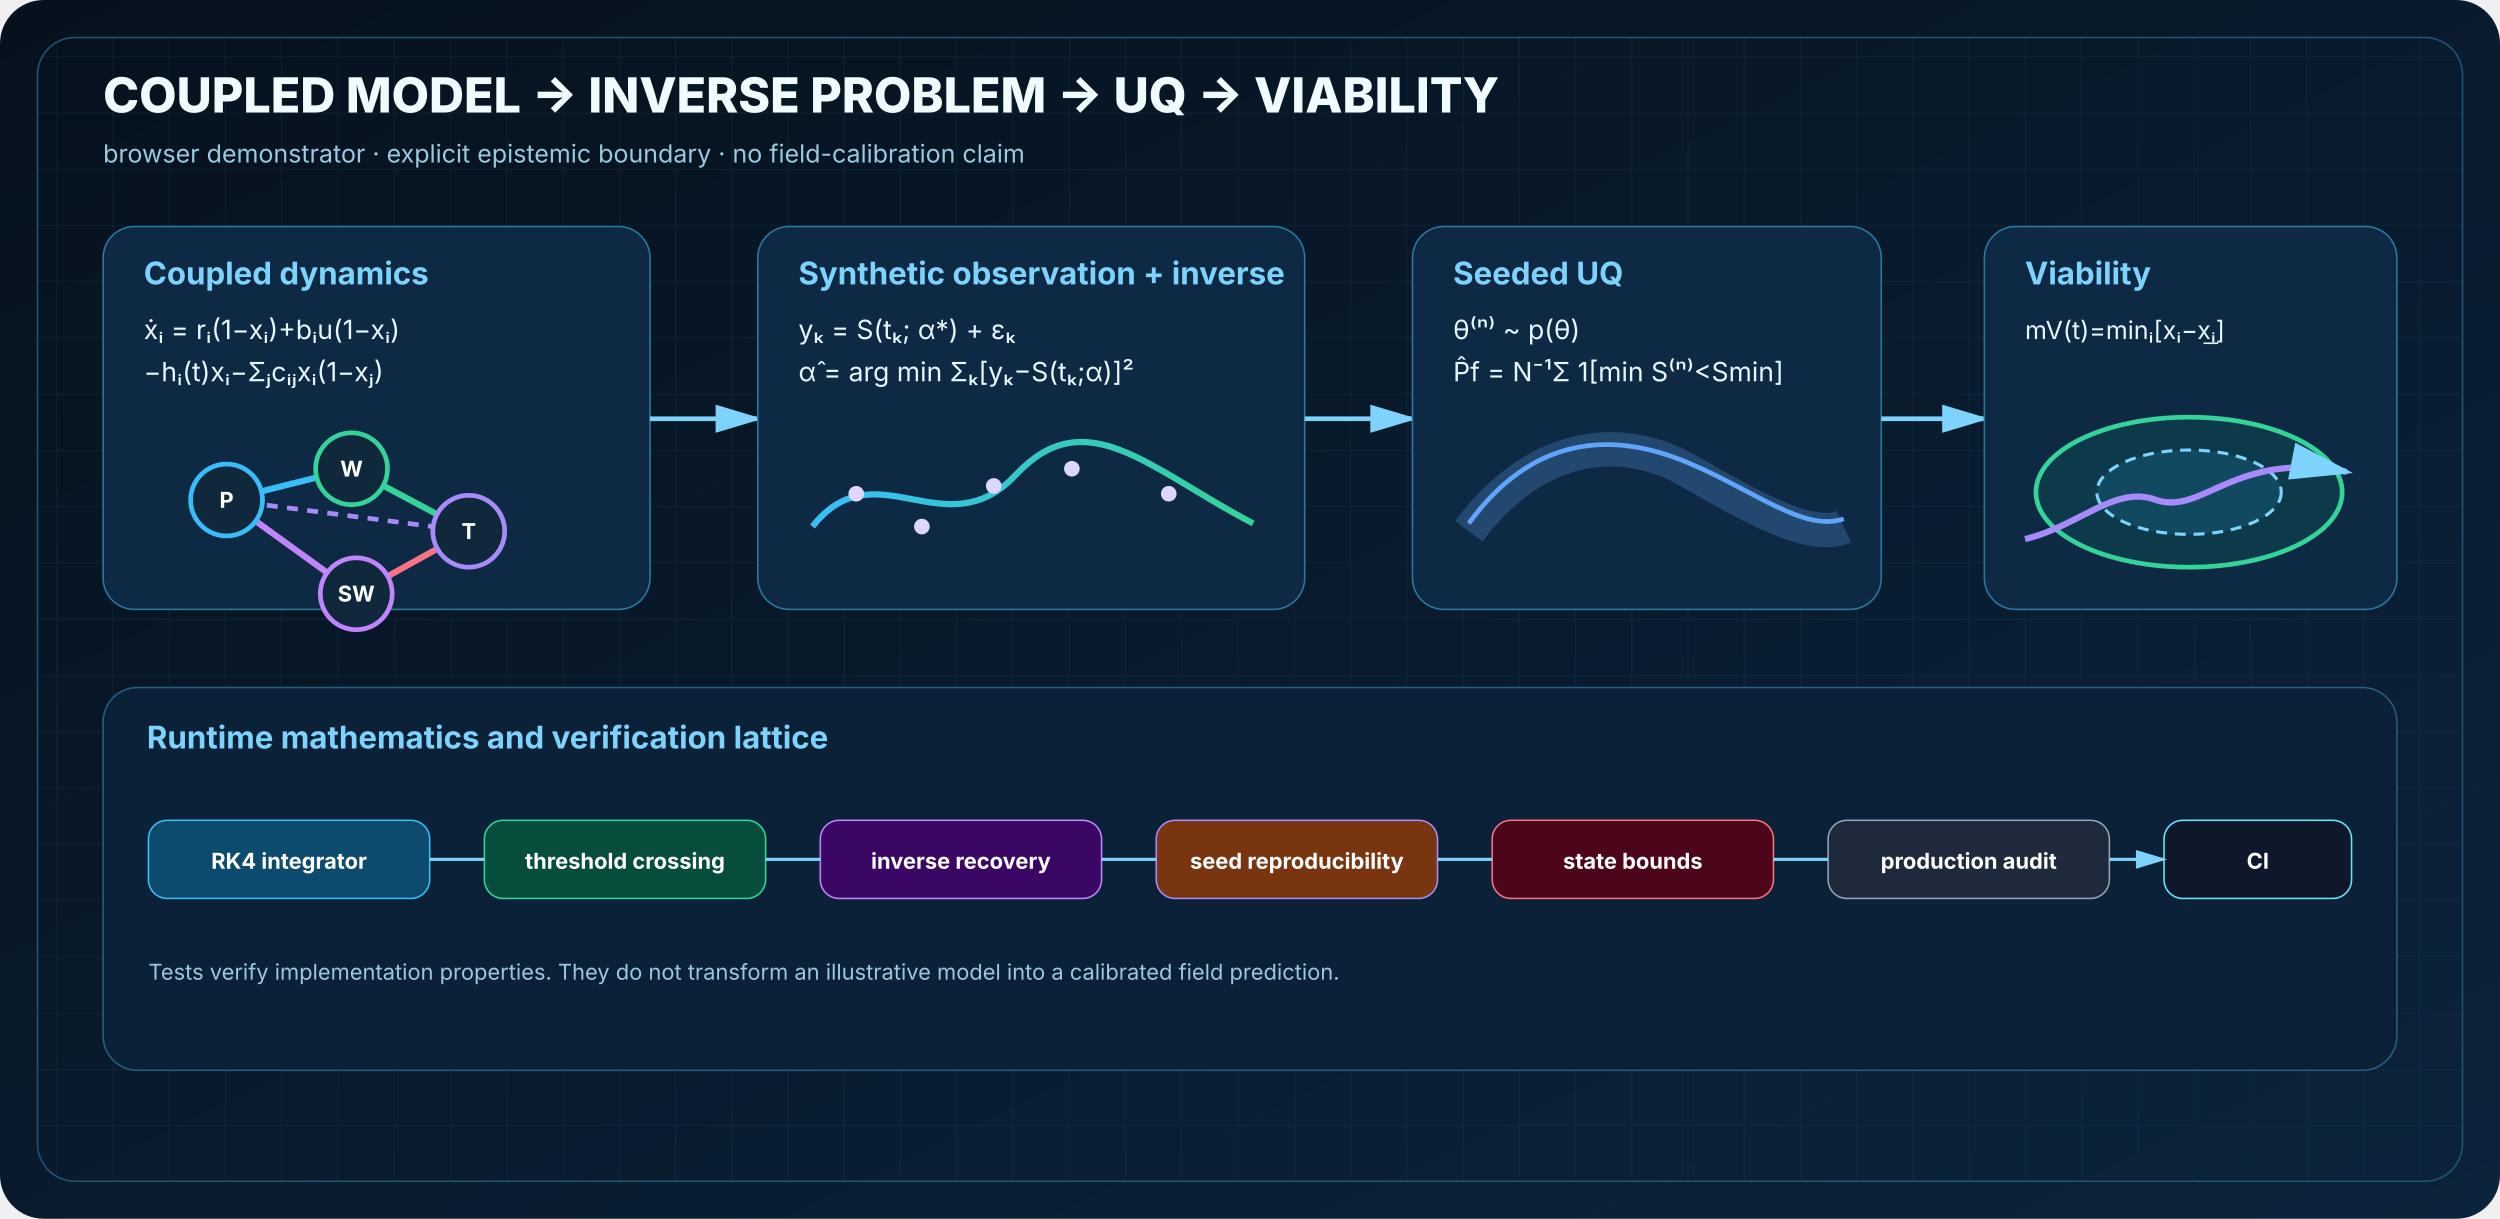
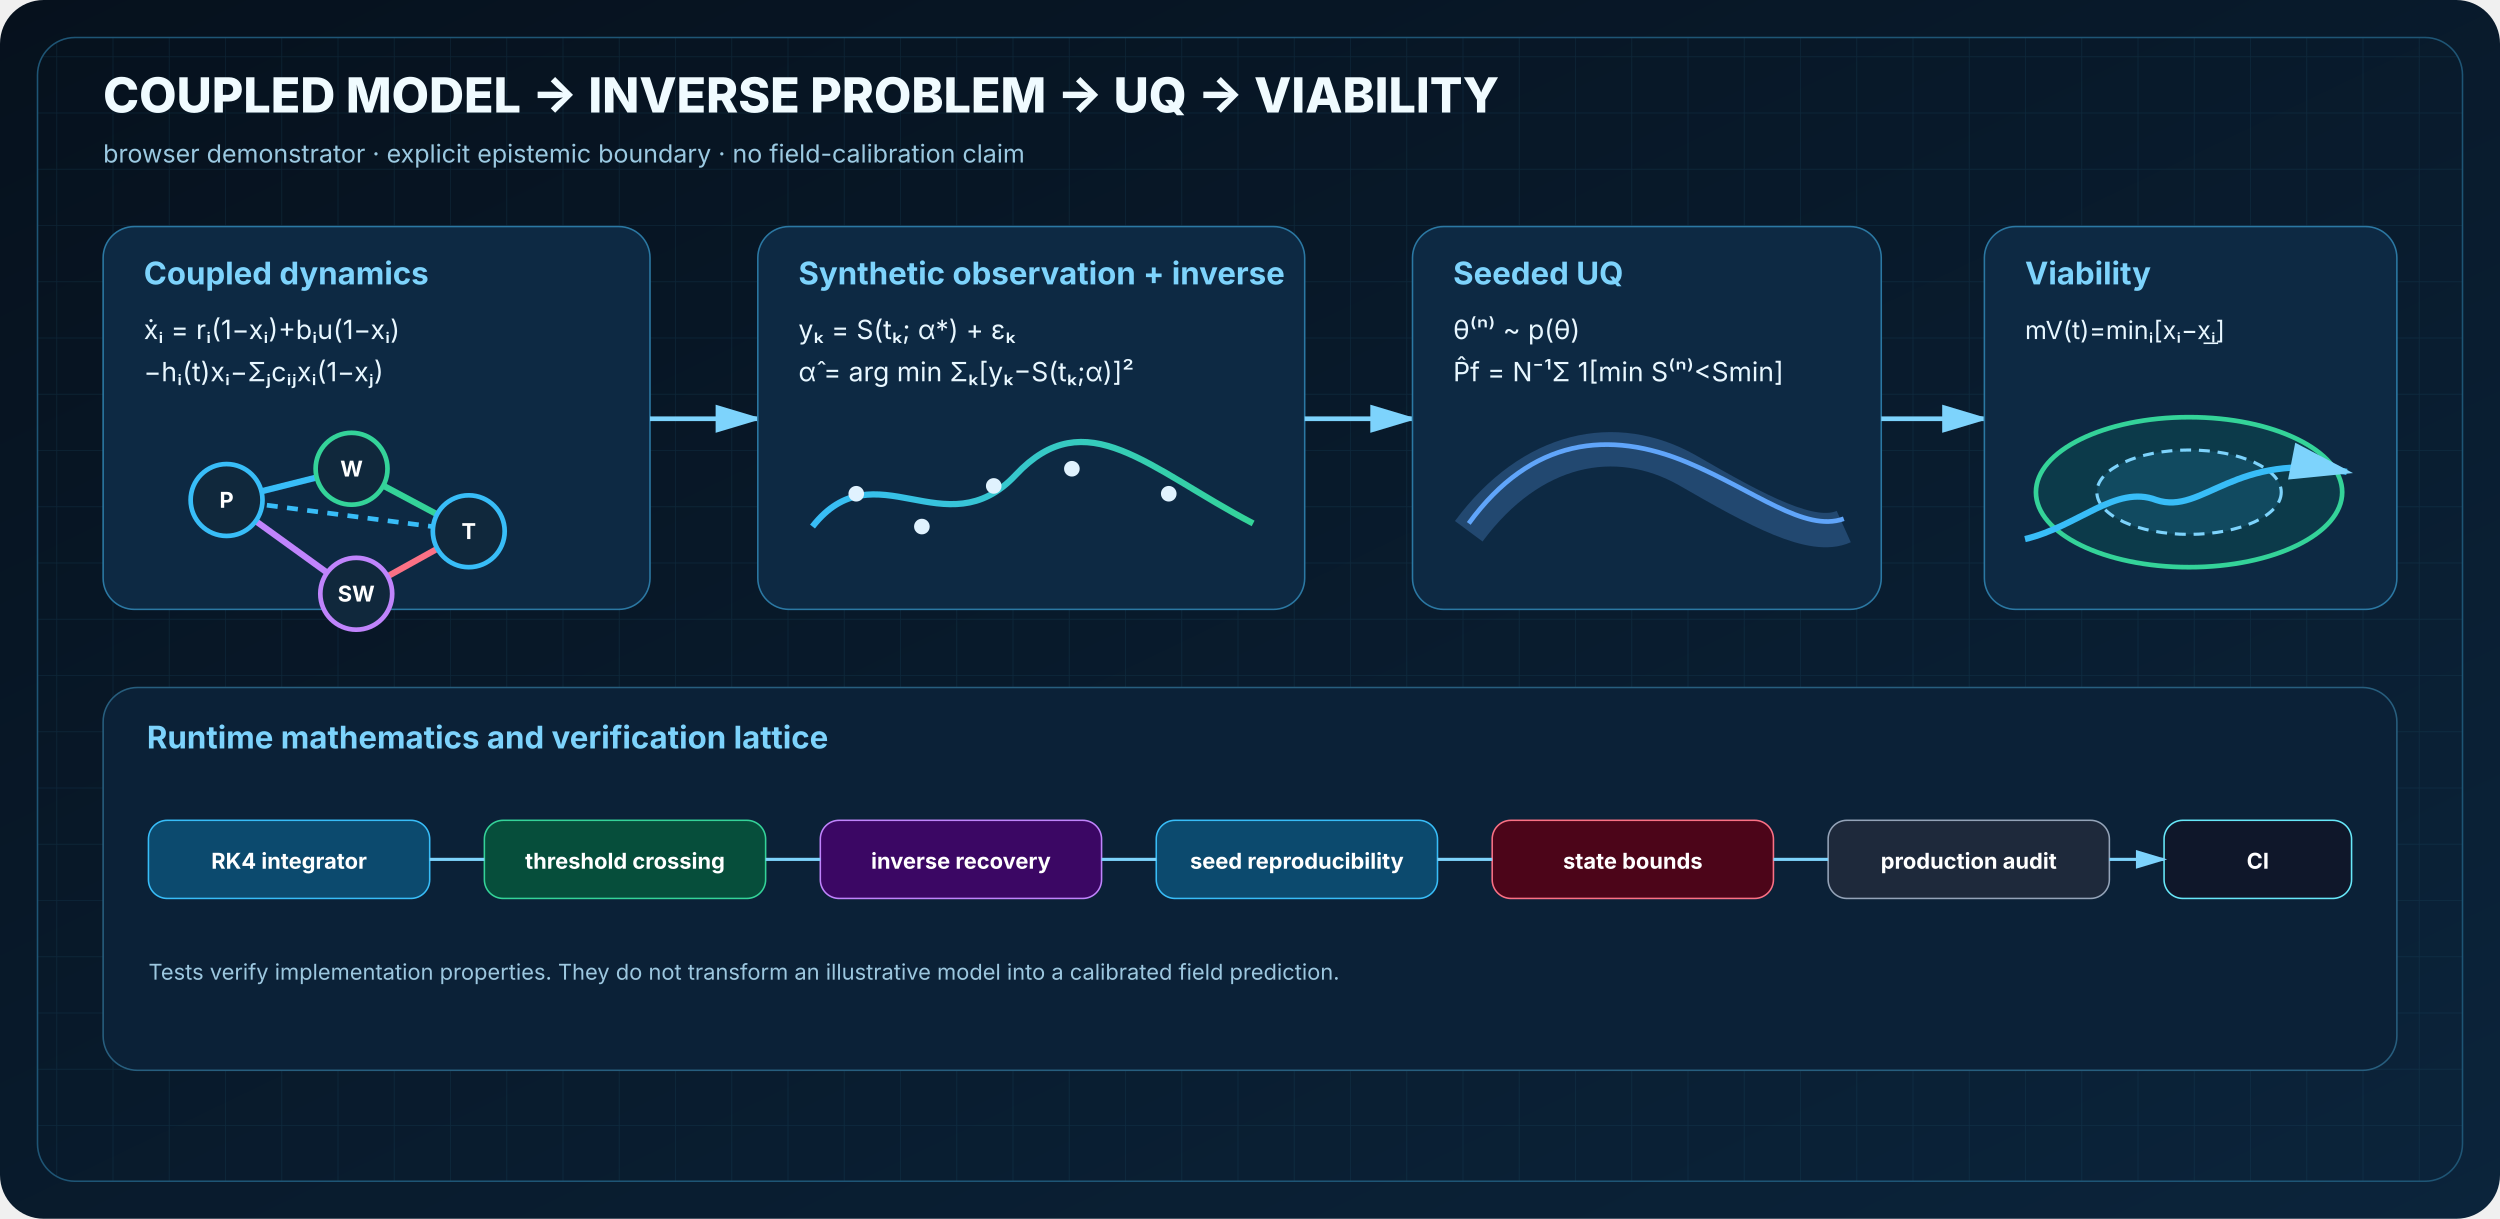
<svg xmlns="http://www.w3.org/2000/svg" width="1600" height="780" viewBox="0 0 1600 780" role="img" aria-labelledby="t d">
  <defs>
    <linearGradient id="bg" x1="0" x2="1" y1="0" y2="1">
      <stop stop-color="#06111d" />
      <stop offset="1" stop-color="#0b243b" />
    </linearGradient>
    <linearGradient id="g" x1="0" x2="1">
      <stop stop-color="#38bdf8" />
      <stop offset="1" stop-color="#34d399" />
    </linearGradient>
    <marker id="a" markerWidth="10" markerHeight="10" refX="9" refY="3" orient="auto">
      <path d="M0 0L10 3L0 6z" fill="#7dd3fc" />
    </marker>
    <pattern id="grid" width="36" height="36" patternUnits="userSpaceOnUse">
      <path d="M36 0H0V36" fill="none" stroke="#22506f" stroke-opacity=".25" />
    </pattern>
  </defs>
  <rect width="1600" height="780" rx="28" fill="url(#bg)" />
  <rect x="24" y="24" width="1552" height="732" rx="24" fill="url(#grid)" stroke="#1e5575" />
  <g font-family="Inter,Segoe UI,Arial">
    <text x="66" y="72" fill="#f0fbff" font-size="31" font-weight="800">COUPLED MODEL → INVERSE PROBLEM → UQ → VIABILITY</text>
    <text x="66" y="104" fill="#9bc9e1" font-size="16">browser demonstrator · explicit epistemic boundary · no field-calibration claim</text>
    <rect x="66" y="145" width="350" height="245" rx="20" fill="#0d2943" stroke="#2b78a3" />
    <text x="92" y="182" fill="#7dd3fc" font-size="20" font-weight="700">Coupled dynamics</text>
    <text x="92" y="217" fill="#e8f7ff" font-size="17">ẋᵢ = rᵢ(1−xᵢ)+bᵢu(1−xᵢ)</text>
    <text x="92" y="244" fill="#e8f7ff" font-size="17">     −hᵢ(t)xᵢ−Σⱼcᵢⱼxᵢ(1−xⱼ)</text>
    <g transform="translate(110 285)">
      <line x1="35" y1="35" x2="115" y2="15" stroke="#38bdf8" stroke-width="4" />
      <line x1="115" y1="15" x2="190" y2="55" stroke="#34d399" stroke-width="4" />
-       <line x1="35" y1="35" x2="190" y2="55" stroke="#a78bfa" stroke-width="3" stroke-dasharray="7 6" />
+       <line x1="35" y1="35" x2="190" y2="55" stroke="#38bdf8" stroke-width="3" stroke-dasharray="7 6" />
      <line x1="35" y1="35" x2="118" y2="95" stroke="#c084fc" stroke-width="4" />
      <line x1="118" y1="95" x2="190" y2="55" stroke="#fb7185" stroke-width="4" />
      <g fill="#10283c" stroke-width="3">
        <circle cx="35" cy="35" r="23" stroke="#38bdf8" />
        <circle cx="115" cy="15" r="23" stroke="#34d399" />
-         <circle cx="190" cy="55" r="23" stroke="#a78bfa" />
+         <circle cx="190" cy="55" r="23" stroke="#38bdf8" />
        <circle cx="118" cy="95" r="23" stroke="#c084fc" />
      </g>
      <g fill="#fff" font-size="14" font-weight="700">
        <text x="35" y="40" text-anchor="middle">P</text>
        <text x="115" y="20" text-anchor="middle">W</text>
        <text x="190" y="60" text-anchor="middle">T</text>
        <text x="118" y="100" text-anchor="middle">SW</text>
      </g>
    </g>
    <path d="M416 268H485" stroke="#7dd3fc" stroke-width="3" marker-end="url(#a)" />
    <rect x="485" y="145" width="350" height="245" rx="20" fill="#0d2943" stroke="#2b78a3" />
    <text x="511" y="182" fill="#7dd3fc" font-size="20" font-weight="700">Synthetic observation + inverse</text>
    <text x="511" y="217" fill="#e8f7ff" font-size="17">yₖ = S(tₖ; α*) + εₖ</text>
    <text x="511" y="244" fill="#e8f7ff" font-size="17">α̂ = arg min Σₖ[yₖ−S(tₖ;α)]²</text>
    <path d="M520 337 C560 286,605 352,650 304 S735 300,802 335" fill="none" stroke="url(#g)" stroke-width="4" />
-     <g fill="#ddd6fe">
+     <g fill="#e0f2fe">
      <circle cx="548" cy="316" r="5" />
      <circle cx="590" cy="337" r="5" />
      <circle cx="636" cy="311" r="5" />
      <circle cx="686" cy="300" r="5" />
      <circle cx="748" cy="316" r="5" />
    </g>
    <path d="M835 268H904" stroke="#7dd3fc" stroke-width="3" marker-end="url(#a)" />
    <rect x="904" y="145" width="300" height="245" rx="20" fill="#0d2943" stroke="#2b78a3" />
    <text x="930" y="182" fill="#7dd3fc" font-size="20" font-weight="700">Seeded UQ</text>
    <text x="930" y="217" fill="#e8f7ff" font-size="17">θ⁽ⁿ⁾ ~ p(θ)</text>
    <text x="930" y="244" fill="#e8f7ff" font-size="17">P̂f = N⁻¹Σ 1[min S⁽ⁿ⁾&lt;Smin]</text>
    <path d="M940 340 C980 286,1034 275,1080 301 C1125 327,1160 346,1180 337" fill="none" stroke="#60a5fa" stroke-opacity=".25" stroke-width="22" />
    <path d="M940 335 C980 280,1030 275,1080 296 C1123 314,1155 341,1180 332" fill="none" stroke="#60a5fa" stroke-width="3" />
    <path d="M1204 268H1270" stroke="#7dd3fc" stroke-width="3" marker-end="url(#a)" />
    <rect x="1270" y="145" width="264" height="245" rx="20" fill="#0d2943" stroke="#2b78a3" />
    <text x="1296" y="182" fill="#7dd3fc" font-size="20" font-weight="700">Viability</text>
    <text x="1296" y="217" fill="#e8f7ff" font-size="16">mV(t)=minᵢ[xᵢ−x̲ᵢ]</text>
    <ellipse cx="1401" cy="315" rx="98" ry="48" fill="#10b981" fill-opacity=".12" stroke="#34d399" stroke-width="3" />
    <ellipse cx="1401" cy="315" rx="59" ry="27" fill="#38bdf8" fill-opacity=".13" stroke="#7dd3fc" stroke-width="2" stroke-dasharray="7 5" />
-     <path d="M1296 345 C1330 337,1354 310,1380 320 C1410 330,1430 288,1502 302" fill="none" stroke="#a78bfa" stroke-width="4" marker-end="url(#a)" />
+     <path d="M1296 345 C1330 337,1354 310,1380 320 C1410 330,1430 288,1502 302" fill="none" stroke="#38bdf8" stroke-width="4" marker-end="url(#a)" />
    <rect x="66" y="440" width="1468" height="245" rx="22" fill="#0b2137" stroke="#275e7e" />
    <text x="94" y="479" fill="#7dd3fc" font-size="20" font-weight="700">Runtime mathematics and verification lattice</text>
    <g font-size="14" font-weight="700">
      <rect x="95" y="525" width="180" height="50" rx="12" fill="#0c4a6e" stroke="#38bdf8" />
      <text x="185" y="556" text-anchor="middle" fill="#fff">RK4 integrator</text>
      <rect x="310" y="525" width="180" height="50" rx="12" fill="#064e3b" stroke="#34d399" />
      <text x="400" y="556" text-anchor="middle" fill="#fff">threshold crossing</text>
      <rect x="525" y="525" width="180" height="50" rx="12" fill="#3b0764" stroke="#c084fc" />
      <text x="615" y="556" text-anchor="middle" fill="#fff">inverse recovery</text>
-       <rect x="740" y="525" width="180" height="50" rx="12" fill="#78350f" stroke="#a78bfa" />
+       <rect x="740" y="525" width="180" height="50" rx="12" fill="#0c4a6e" stroke="#38bdf8" />
      <text x="830" y="556" text-anchor="middle" fill="#fff">seed reproducibility</text>
      <rect x="955" y="525" width="180" height="50" rx="12" fill="#4c0519" stroke="#fb7185" />
      <text x="1045" y="556" text-anchor="middle" fill="#fff">state bounds</text>
      <rect x="1170" y="525" width="180" height="50" rx="12" fill="#1e293b" stroke="#94a3b8" />
      <text x="1260" y="556" text-anchor="middle" fill="#fff">production audit</text>
      <rect x="1385" y="525" width="120" height="50" rx="12" fill="#0f172a" stroke="#67e8f9" />
      <text x="1445" y="556" text-anchor="middle" fill="#fff">CI</text>
    </g>
    <path d="M275 550H310M490 550H525M705 550H740M920 550H955M1135 550H1170M1350 550H1385" stroke="#7dd3fc" stroke-width="2" marker-end="url(#a)" />
    <text x="95" y="627" fill="#9cc7df" font-size="14">Tests verify implementation properties. They do not transform an illustrative model into a calibrated field prediction.</text>
  </g>
</svg>
